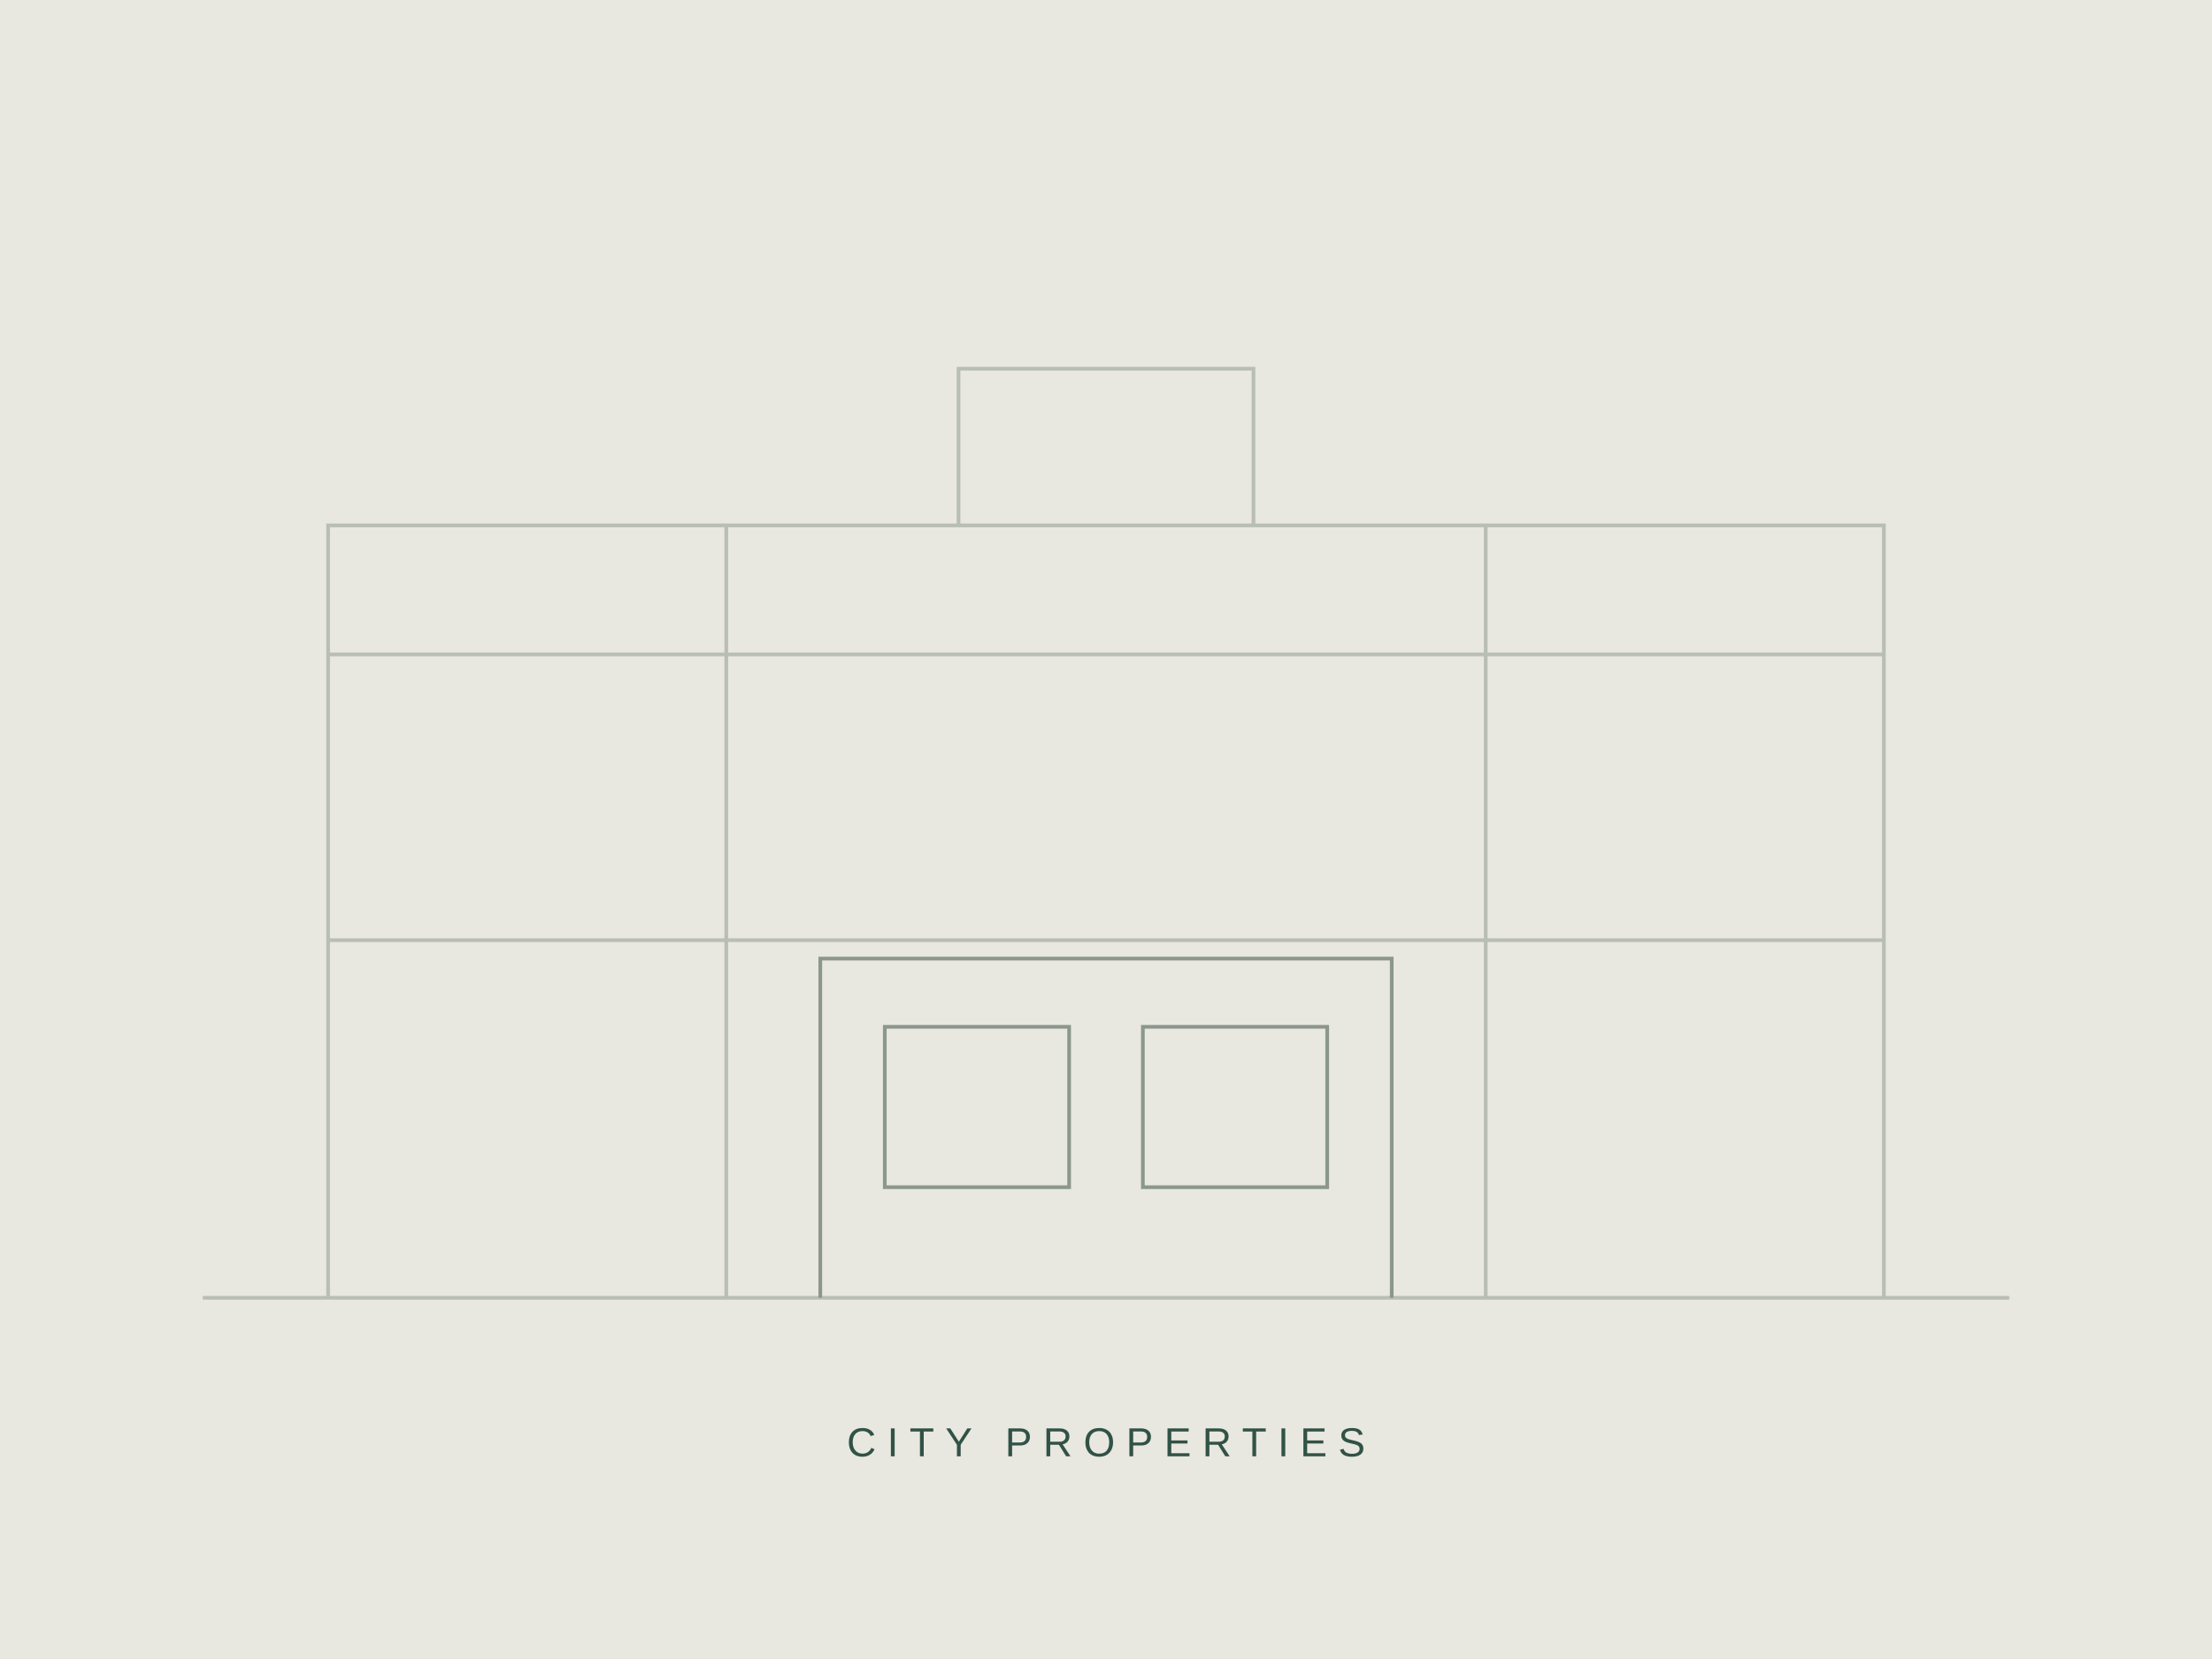
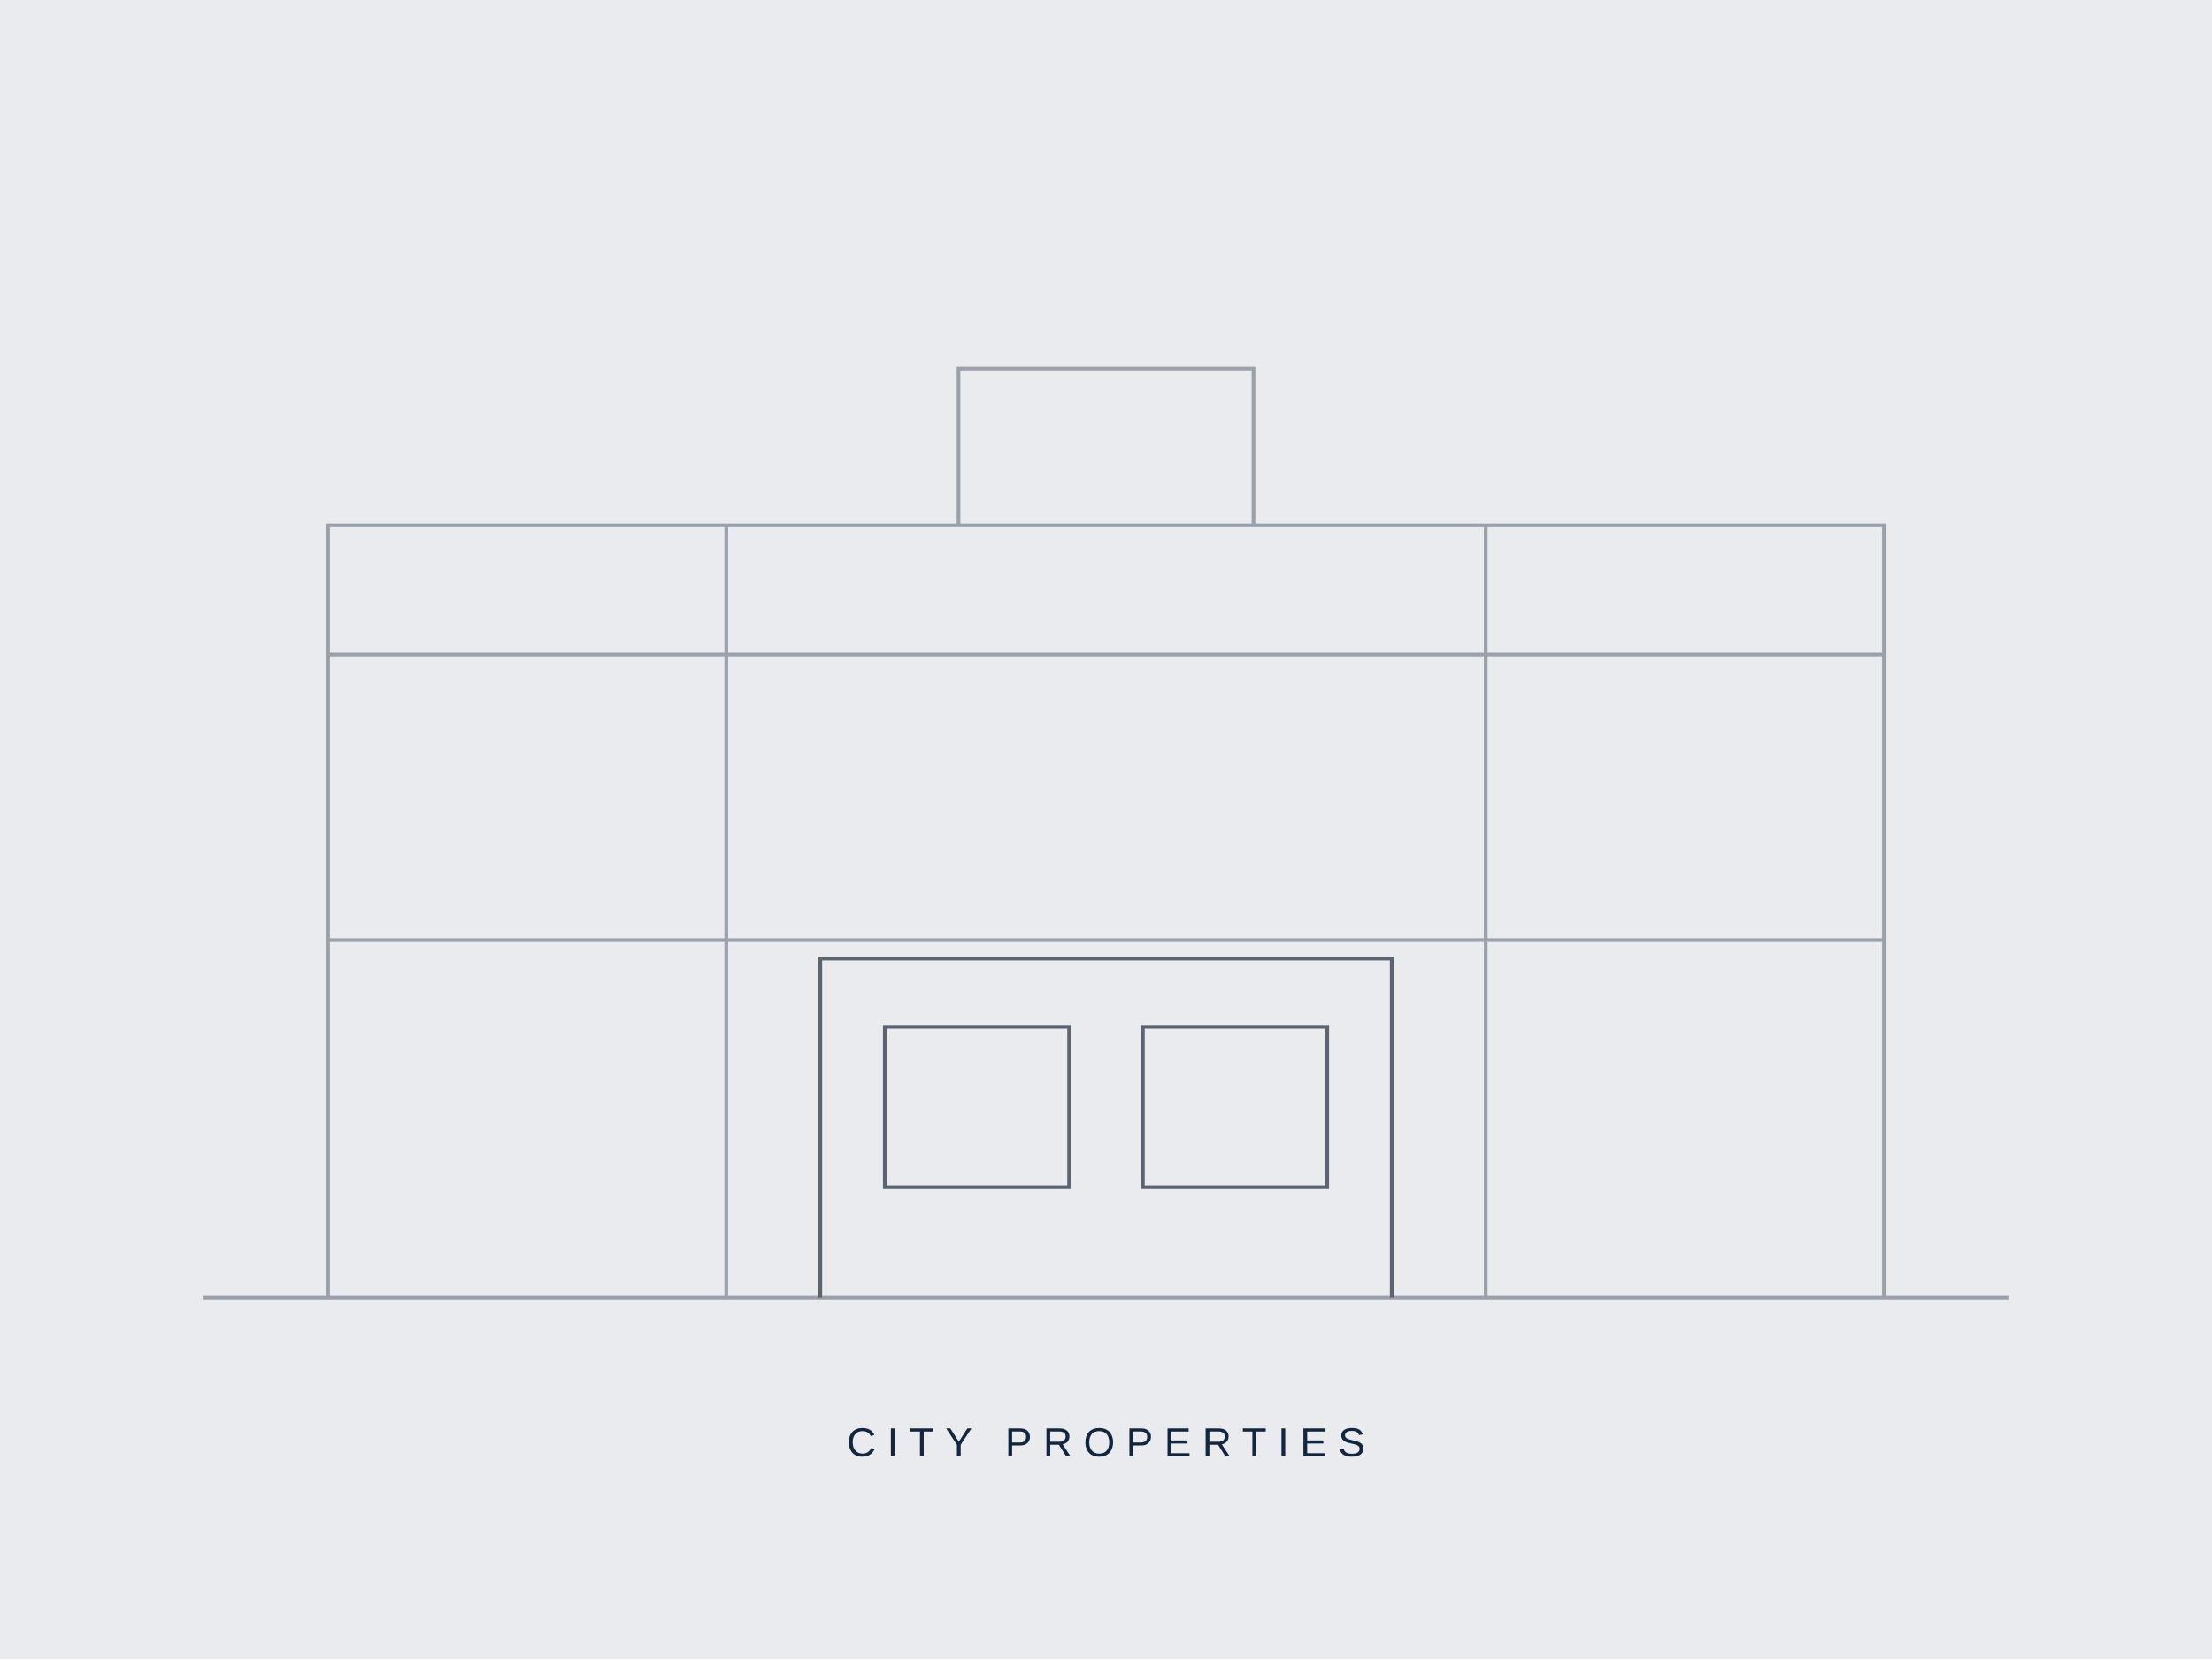
<svg xmlns="http://www.w3.org/2000/svg" viewBox="0 0 1200 900" role="img" aria-label="City Properties property photography placeholder">
-   <rect width="1200" height="900" fill="#e8e7e0" />
-   <path d="M110 704H1090M178 704V285H1022V704M178 355H1022M394 285V704M806 285V704M178 510H1022" fill="none" stroke="#b8beb6" stroke-width="2" />
-   <path d="M445 704V520H755V704M480 557H580V644H480ZM620 557H720V644H620Z" fill="none" stroke="#8b978c" stroke-width="2" />
-   <path d="M520 285V200H680V285" fill="none" stroke="#b8beb6" stroke-width="2" />
-   <text x="600" y="790" text-anchor="middle" fill="#315246" font-family="Arial,sans-serif" font-size="22" letter-spacing="6">CITY PROPERTIES</text>
+   <rect width="1200" height="900" fill="#E9EBEE" />
+   <path d="M110 704H1090M178 704V285H1022V704M178 355H1022M394 285V704M806 285V704M178 510H1022" fill="none" stroke="#9AA1AB" stroke-width="2" />
+   <path d="M445 704V520H755V704M480 557H580V644H480ZM620 557H720V644H620Z" fill="none" stroke="#5B6470" stroke-width="2" />
+   <path d="M520 285V200H680V285" fill="none" stroke="#9AA1AB" stroke-width="2" />
+   <text x="600" y="790" text-anchor="middle" fill="#12263F" font-family="Arial,sans-serif" font-size="22" letter-spacing="6">CITY PROPERTIES</text>
</svg>
